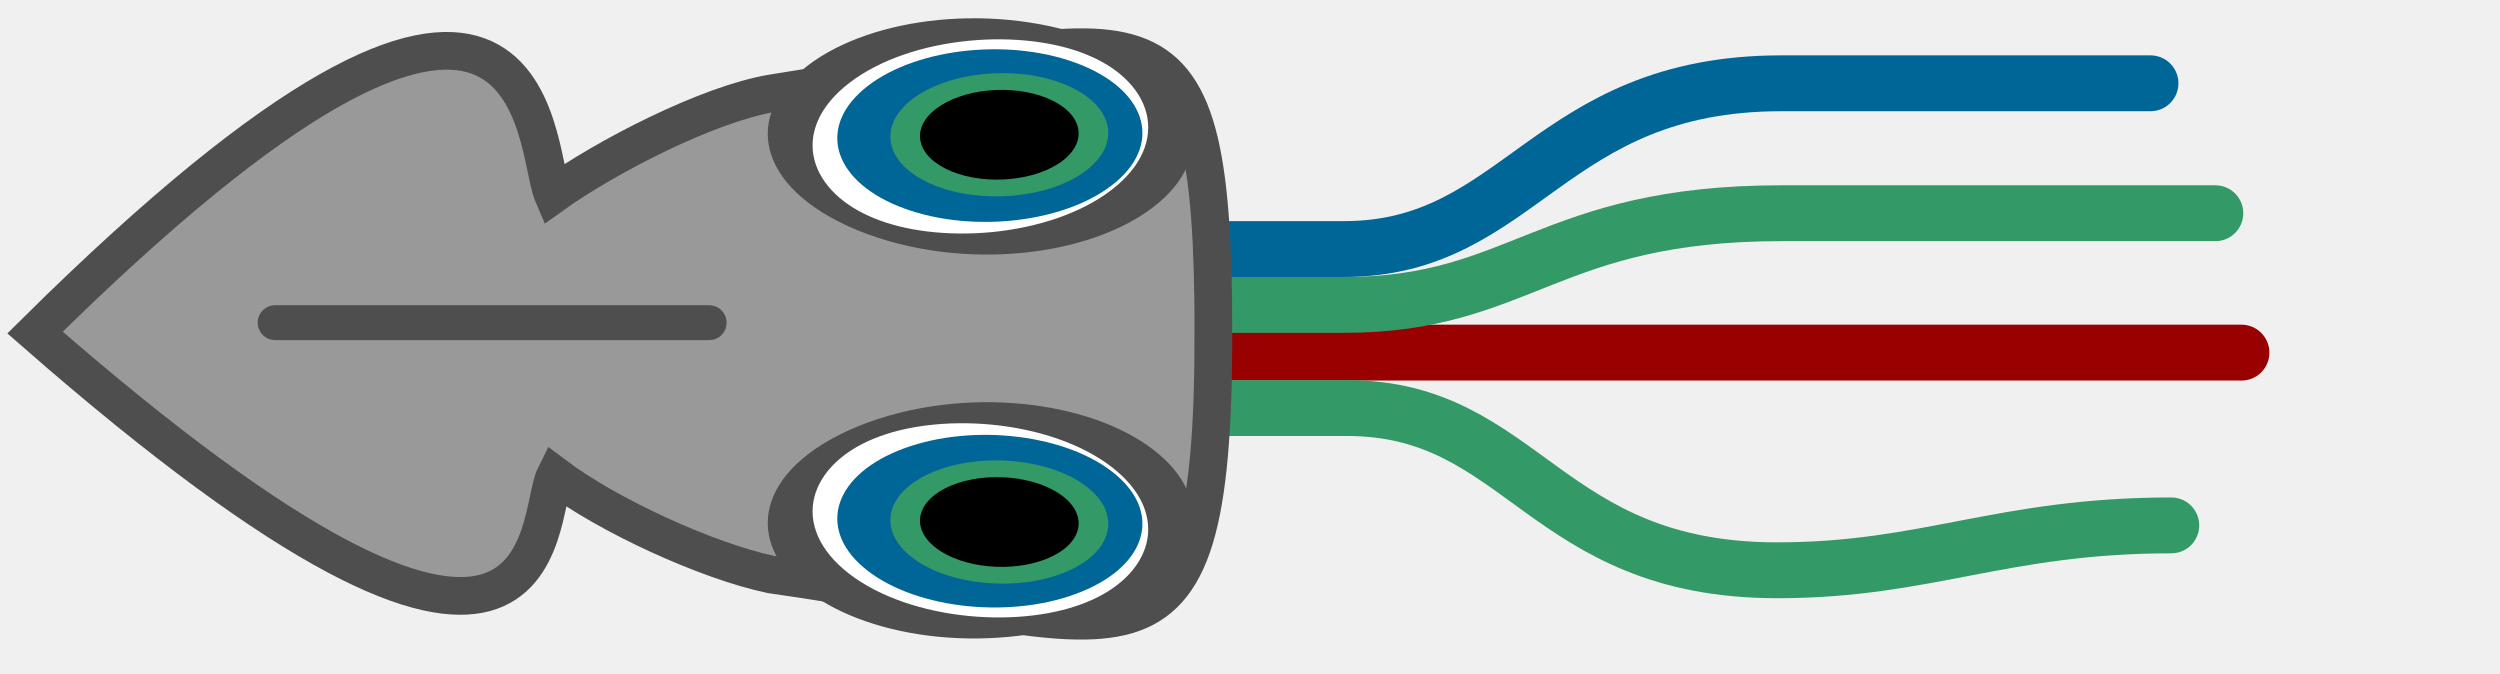
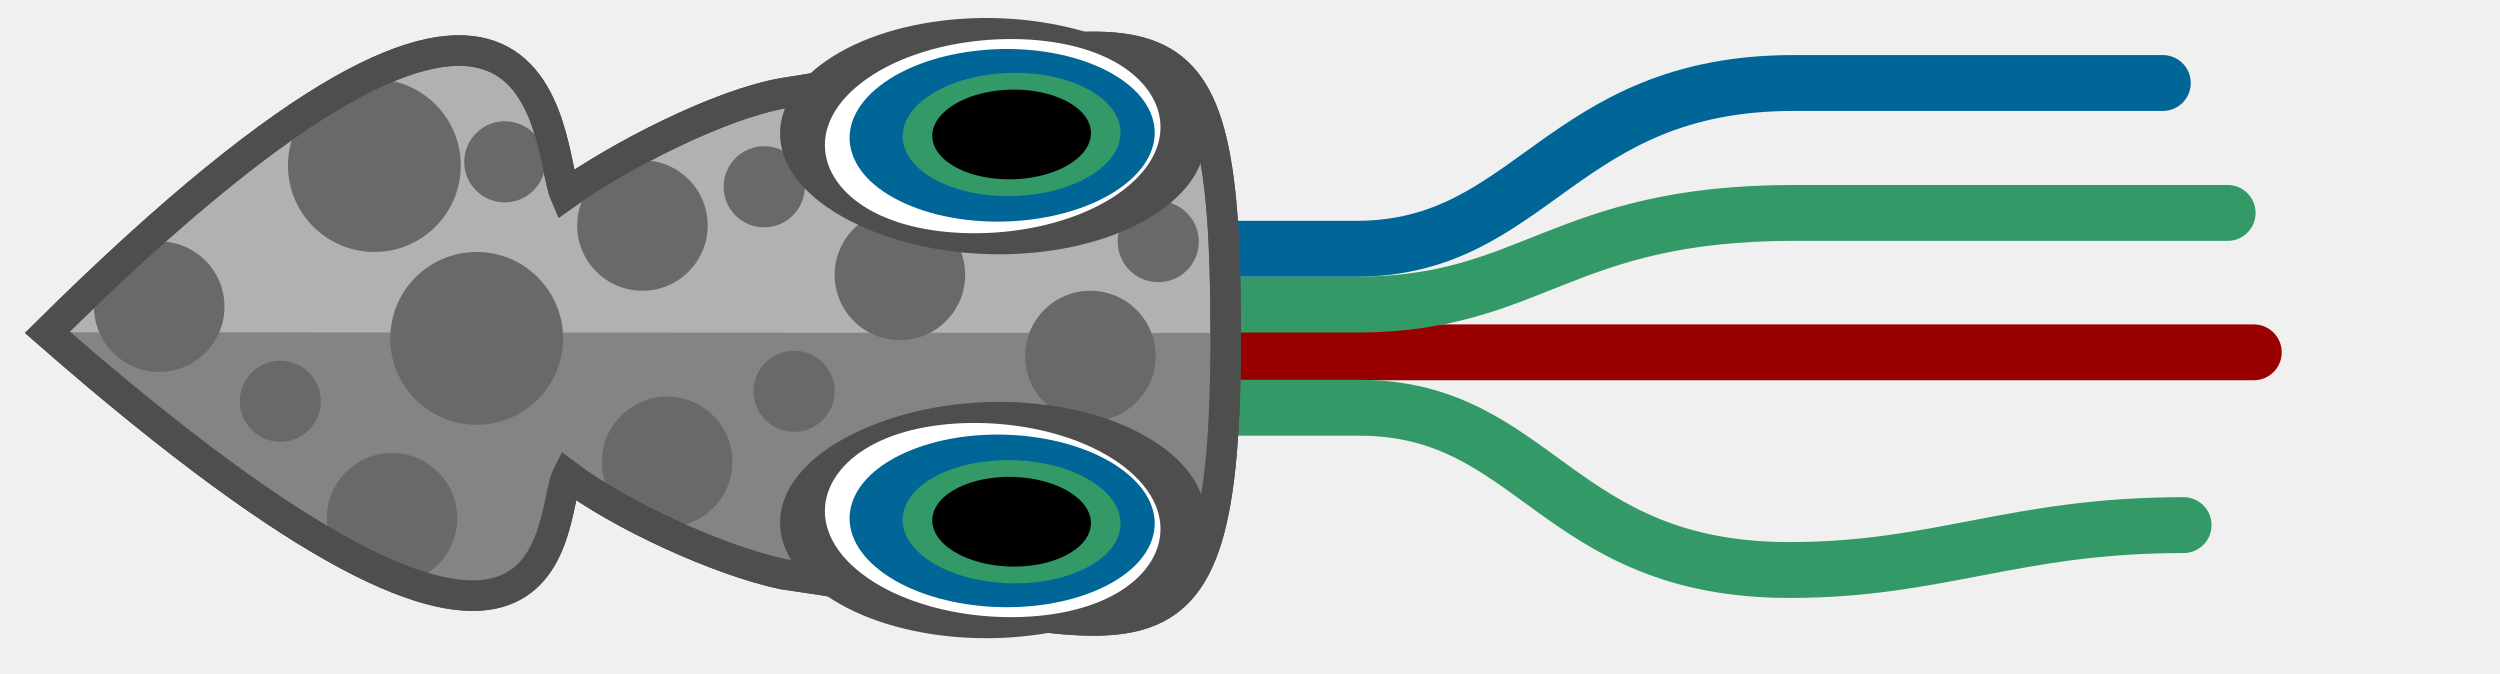
<svg xmlns="http://www.w3.org/2000/svg" width="179" height="48.241" id="svg6513" version="1.1">
  <defs id="defs6515" />
  <g id="layer1" transform="translate(-203.8438,-410.1048)">
-     <path style="fill:none;stroke:#990000;stroke-width:4;stroke-linecap:round;stroke-linejoin:miter;stroke-miterlimit:4;stroke-opacity:1;stroke-dasharray:none" d="m 268.975,435.352 95.357,0" id="path7911" />
-     <path style="fill:none;stroke:#339966;stroke-width:4;stroke-linecap:round;stroke-linejoin:miter;stroke-miterlimit:4;stroke-opacity:1;stroke-dasharray:none" d="m 269.204,439.32 31.071,0 c 12.667,0 14.104,11.617 30.819,11.617 10.714,0 16.071,-3.214 28.214,-3.214" id="path7913" />
-     <path id="path7915" d="m 268.995,431.937 31.071,0 c 12.667,0 14.609,-6.566 31.324,-6.566 l 31.072,0" style="fill:none;stroke:#339966;stroke-width:4;stroke-linecap:round;stroke-linejoin:miter;stroke-miterlimit:4;stroke-opacity:1;stroke-dasharray:none" />
-     <path style="fill:none;stroke:#006698;stroke-width:4;stroke-linecap:round;stroke-linejoin:miter;stroke-miterlimit:4;stroke-opacity:1;stroke-dasharray:none" d="m 268.995,427.937 31.071,0 c 12.667,0 14.609,-11.869 31.324,-11.869 l 26.429,0" id="path7917" />
-     <path id="path7919" d="m 290.724,433.964 c 0,27.178 -5.996,20.895 -31.673,17.275 -4.635,-0.981 -11.701,-4.25 -15.464,-7.077 -1.49,2.982 0.551,22.806 -37.236,-10.246 36.609,-36.248 35.622,-13.268 37.08,-9.873 3.73,-2.666 11.062,-6.489 15.718,-7.263 26.894,-4.191 31.573,-8.941 31.576,17.184 z" style="fill:#999999;fill-opacity:1;stroke:#4e4e4e;stroke-width:2.7;stroke-miterlimit:4;stroke-opacity:1;stroke-dasharray:none" />
-     <path id="path7921" d="m 223.545,433.209 31.073,0" style="fill:none;stroke:#4e4e4e;stroke-width:2.5;stroke-linecap:round;stroke-linejoin:miter;stroke-miterlimit:4;stroke-opacity:1;stroke-dasharray:none" />
-     <g transform="matrix(1.357909,0,0,0.7608373,-1427.616,145.1986)" id="g7923">
-       <path style="fill:#ffffff;fill-opacity:1;stroke:#4e4e4e;stroke-width:0.984;stroke-opacity:1" id="path7925" d="m 510.893,94.237 c 0,3.896 -1.599,7.054 -3.571,7.054 -1.972,0 -3.571,-3.158 -3.571,-7.054 0,-3.896 1.599,-7.054 3.571,-7.054 1.972,0 3.571,3.158 3.571,7.054 z" transform="matrix(2.244783,-1.635561,0.8546324,1.17297,33.7787,1116.364)" />
-       <path transform="matrix(1.80026,-1.311679,0.685394,0.9406929,275.7422,974.0191)" d="m 510.893,94.237 c 0,3.896 -1.599,7.054 -3.571,7.054 -1.972,0 -3.571,-3.158 -3.571,-7.054 0,-3.896 1.599,-7.054 3.571,-7.054 1.972,0 3.571,3.158 3.571,7.054 z" id="path7927" style="fill:#006698;fill-opacity:1;stroke:none" />
-       <path style="fill:#339966;fill-opacity:1;stroke:none" id="path7929" d="m 510.893,94.237 c 0,3.896 -1.599,7.054 -3.571,7.054 -1.972,0 -3.571,-3.158 -3.571,-7.054 0,-3.896 1.599,-7.054 3.571,-7.054 1.972,0 3.571,3.158 3.571,7.054 z" transform="matrix(1.285619,-0.9367087,0.48946,0.6717764,555.7941,809.2088)" />
-       <path transform="matrix(0.9360762,-0.6820302,0.3563824,0.4891295,745.6653,697.217)" d="m 510.893,94.237 c 0,3.896 -1.599,7.054 -3.571,7.054 -1.972,0 -3.571,-3.158 -3.571,-7.054 0,-3.896 1.599,-7.054 3.571,-7.054 1.972,0 3.571,3.158 3.571,7.054 z" id="path7931" style="fill:#000000;fill-opacity:1;stroke:none" />
+     <path id="path4048" d="m 269.857,435.332 95.357,0" style="fill:none;stroke:#990000;stroke-width:4;stroke-linecap:round;stroke-linejoin:miter;stroke-miterlimit:4;stroke-opacity:1;stroke-dasharray:none" />
+     <path id="path4050" d="m 270.086,439.3 31.071,0 c 12.667,0 14.104,11.617 30.819,11.617 10.714,0 16.071,-3.214 28.214,-3.214" style="fill:none;stroke:#339966;stroke-width:4;stroke-linecap:round;stroke-linejoin:miter;stroke-miterlimit:4;stroke-opacity:1;stroke-dasharray:none" />
+     <path style="fill:none;stroke:#339966;stroke-width:4;stroke-linecap:round;stroke-linejoin:miter;stroke-miterlimit:4;stroke-opacity:1;stroke-dasharray:none" d="m 269.877,431.916 31.071,0 c 12.667,0 14.609,-6.566 31.324,-6.566 l 31.072,0" id="path4052" />
+     <path id="path4054" d="m 269.877,427.916 31.071,0 c 12.667,0 14.609,-11.869 31.324,-11.869 l 26.429,0" style="fill:none;stroke:#006698;stroke-width:4;stroke-linecap:round;stroke-linejoin:miter;stroke-miterlimit:4;stroke-opacity:1;stroke-dasharray:none" />
+     <path style="fill:#b1b1b1;fill-opacity:1;stroke:#4e4e4e;stroke-width:2.187;stroke-miterlimit:4;stroke-opacity:1;stroke-dasharray:none" d="m 291.606,433.944 c 0,27.178 -5.996,20.895 -31.673,17.275 -4.635,-0.981 -11.701,-4.25 -15.464,-7.077 -1.49,2.982 0.551,22.806 -37.236,-10.246 36.609,-36.248 35.622,-13.268 37.08,-9.873 3.73,-2.666 11.062,-6.489 15.718,-7.263 26.894,-4.191 31.573,-8.941 31.576,17.184 z" id="path4056" />
+     <path style="fill:#848484;fill-opacity:1;stroke:none" d="m 291.606,433.944 c 0,27.178 -5.996,20.895 -31.673,17.275 -4.635,-0.981 -11.701,-4.25 -15.464,-7.077 -1.49,2.982 0.551,22.806 -37.236,-10.246 z" id="path4108" />
+     <path style="fill:#696969;fill-opacity:1;stroke:none" id="path4080" d="m 1146.523,562.186 a 3.788,3.788 0 1 1 -7.576,0 3.788,3.788 0 1 1 7.576,0 z" transform="matrix(1.633333,0,0,1.633333,-1635.817,-496.2785)" />
+     <path transform="matrix(1.233333,0,0,1.233333,-1157.762,-250.191)" d="m 1146.523,562.186 a 3.788,3.788 0 1 1 -7.576,0 3.788,3.788 0 1 1 7.576,0 z" id="path4082" style="fill:#696969;fill-opacity:1;stroke:none" />
+     <path style="fill:#696969;fill-opacity:1;stroke:none" id="path4084" d="m 1146.523,562.186 a 3.788,3.788 0 1 1 -7.576,0 3.788,3.788 0 1 1 7.576,0 z" transform="matrix(1.233333,0,0,1.233333,-1127.458,-257.7672)" />
+     <path transform="matrix(1.233333,0,0,1.233333,-1141.095,-263.5755)" d="m 1146.523,562.186 a 3.788,3.788 0 1 1 -7.576,0 3.788,3.788 0 1 1 7.576,0 z" id="path4086" style="fill:#696969;fill-opacity:1;stroke:none" />
+     <path style="fill:#696969;fill-opacity:1;stroke:none" id="path4088" d="m 1146.523,562.186 a 3.788,3.788 0 1 1 -7.576,0 3.788,3.788 0 1 1 7.576,0 z" transform="matrix(1.233333,0,0,1.233333,-1177.46,-246.1504)" />
+     <path transform="matrix(1.233333,0,0,1.233333,-1159.53,-267.1111)" d="m 1146.523,562.186 a 3.788,3.788 0 1 1 -7.576,0 3.788,3.788 0 1 1 7.576,0 z" id="path4090" style="fill:#696969;fill-opacity:1;stroke:none" />
+     <path style="fill:#696969;fill-opacity:1;stroke:none" id="path4092" d="m 1146.523,562.186 a 3.788,3.788 0 1 1 -7.576,0 3.788,3.788 0 1 1 7.576,0 z" transform="matrix(1.233333,0,0,1.233333,-1194.128,-261.3027)" />
+     <path transform="matrix(1.633333,0,0,1.633333,-1628.494,-483.9041)" d="m 1146.523,562.186 a 3.788,3.788 0 1 1 -7.576,0 3.788,3.788 0 1 1 7.576,0 z" id="path4094" style="fill:#696969;fill-opacity:1;stroke:none" />
+     <path style="fill:#696969;fill-opacity:1;stroke:none" id="path4096" d="m 1146.523,562.186 a 3.788,3.788 0 1 1 -7.576,0 3.788,3.788 0 1 1 7.576,0 z" transform="matrix(0.7666667,0,0,0.7666667,-615.3946,7.111517)" />
+     <path transform="matrix(0.7666667,0,0,0.7666667,-589.3232,-3.602772)" d="m 1146.523,562.186 a 3.788,3.788 0 1 1 -7.576,0 3.788,3.788 0 1 1 7.576,0 z" id="path4098" style="fill:#696969;fill-opacity:1;stroke:none" />
+     <path style="fill:#696969;fill-opacity:1;stroke:none" id="path4100" d="m 1146.523,562.186 a 3.788,3.788 0 1 1 -7.576,0 3.788,3.788 0 1 1 7.576,0 z" transform="matrix(0.7666667,0,0,0.7666667,-617.5374,-7.531343)" />
+     <path transform="matrix(0.7666667,0,0,0.7666667,-652.1803,7.825798)" d="m 1146.523,562.186 a 3.788,3.788 0 1 1 -7.576,0 3.788,3.788 0 1 1 7.576,0 z" id="path4102" style="fill:#696969;fill-opacity:1;stroke:none" />
+     <path style="fill:#696969;fill-opacity:1;stroke:none" id="path4104" d="m 1146.523,562.186 a 3.788,3.788 0 1 1 -7.576,0 3.788,3.788 0 1 1 7.576,0 z" transform="matrix(0.7666667,0,0,0.7666667,-636.1089,-9.317063)" />
+     <path id="path4106" d="m 291.606,433.944 c 0,27.178 -5.996,20.895 -31.673,17.275 -4.635,-0.981 -11.701,-4.25 -15.464,-7.077 -1.49,2.982 0.551,22.806 -37.236,-10.246 36.609,-36.248 35.622,-13.268 37.08,-9.873 3.73,-2.666 11.062,-6.489 15.718,-7.263 26.894,-4.191 31.573,-8.941 31.576,17.184 z" style="fill:none;stroke:#4e4e4e;stroke-width:2.187;stroke-miterlimit:4;stroke-opacity:1;stroke-dasharray:none" />
+     <g id="g4060" transform="matrix(1.357909,0,0,0.7608373,-1426.735,145.1783)">
+       <path transform="matrix(2.244783,-1.635561,0.8546324,1.17297,33.7787,1116.364)" d="m 510.893,94.237 c 0,3.896 -1.599,7.054 -3.571,7.054 -1.972,0 -3.571,-3.158 -3.571,-7.054 0,-3.896 1.599,-7.054 3.571,-7.054 1.972,0 3.571,3.158 3.571,7.054 z" id="path4062" style="fill:#ffffff;fill-opacity:1;stroke:#4e4e4e;stroke-width:0.984;stroke-opacity:1" />
+       <path style="fill:#006698;fill-opacity:1;stroke:none" id="path4064" d="m 510.893,94.237 c 0,3.896 -1.599,7.054 -3.571,7.054 -1.972,0 -3.571,-3.158 -3.571,-7.054 0,-3.896 1.599,-7.054 3.571,-7.054 1.972,0 3.571,3.158 3.571,7.054 z" transform="matrix(1.80026,-1.311679,0.685394,0.9406929,275.7422,974.0191)" />
+       <path transform="matrix(1.285619,-0.9367087,0.48946,0.6717764,555.7941,809.2088)" d="m 510.893,94.237 c 0,3.896 -1.599,7.054 -3.571,7.054 -1.972,0 -3.571,-3.158 -3.571,-7.054 0,-3.896 1.599,-7.054 3.571,-7.054 1.972,0 3.571,3.158 3.571,7.054 z" id="path4066" style="fill:#339966;fill-opacity:1;stroke:none" />
+       <path style="fill:#000000;fill-opacity:1;stroke:none" id="path4068" d="m 510.893,94.237 c 0,3.896 -1.599,7.054 -3.571,7.054 -1.972,0 -3.571,-3.158 -3.571,-7.054 0,-3.896 1.599,-7.054 3.571,-7.054 1.972,0 3.571,3.158 3.571,7.054 z" transform="matrix(0.9360762,-0.6820302,0.3563824,0.4891295,745.6653,697.217)" />
    </g>
-     <g transform="matrix(1.357909,0,0,-0.7608373,-1427.616,722.0358)" id="g7933">
-       <path transform="matrix(2.244783,-1.635561,0.8546324,1.17297,33.7787,1116.364)" d="m 510.893,94.237 c 0,3.896 -1.599,7.054 -3.571,7.054 -1.972,0 -3.571,-3.158 -3.571,-7.054 0,-3.896 1.599,-7.054 3.571,-7.054 1.972,0 3.571,3.158 3.571,7.054 z" id="path7935" style="fill:#ffffff;fill-opacity:1;stroke:#4e4e4e;stroke-width:0.984;stroke-opacity:1" />
-       <path style="fill:#006698;fill-opacity:1;stroke:none" id="path7937" d="m 510.893,94.237 c 0,3.896 -1.599,7.054 -3.571,7.054 -1.972,0 -3.571,-3.158 -3.571,-7.054 0,-3.896 1.599,-7.054 3.571,-7.054 1.972,0 3.571,3.158 3.571,7.054 z" transform="matrix(1.80026,-1.311679,0.685394,0.9406929,275.7422,974.0191)" />
-       <path transform="matrix(1.285619,-0.9367087,0.48946,0.6717764,555.7941,809.2088)" d="m 510.893,94.237 c 0,3.896 -1.599,7.054 -3.571,7.054 -1.972,0 -3.571,-3.158 -3.571,-7.054 0,-3.896 1.599,-7.054 3.571,-7.054 1.972,0 3.571,3.158 3.571,7.054 z" id="path7939" style="fill:#339966;fill-opacity:1;stroke:none" />
-       <path style="fill:#000000;fill-opacity:1;stroke:none" id="path7941" d="m 510.893,94.237 c 0,3.896 -1.599,7.054 -3.571,7.054 -1.972,0 -3.571,-3.158 -3.571,-7.054 0,-3.896 1.599,-7.054 3.571,-7.054 1.972,0 3.571,3.158 3.571,7.054 z" transform="matrix(0.9360762,-0.6820302,0.3563824,0.4891295,745.6653,697.217)" />
+     <g id="g4070" transform="matrix(1.357909,0,0,-0.7608373,-1426.735,722.0155)">
+       <path style="fill:#ffffff;fill-opacity:1;stroke:#4e4e4e;stroke-width:0.984;stroke-opacity:1" id="path4072" d="m 510.893,94.237 c 0,3.896 -1.599,7.054 -3.571,7.054 -1.972,0 -3.571,-3.158 -3.571,-7.054 0,-3.896 1.599,-7.054 3.571,-7.054 1.972,0 3.571,3.158 3.571,7.054 z" transform="matrix(2.244783,-1.635561,0.8546324,1.17297,33.7787,1116.364)" />
+       <path transform="matrix(1.80026,-1.311679,0.685394,0.9406929,275.7422,974.0191)" d="m 510.893,94.237 c 0,3.896 -1.599,7.054 -3.571,7.054 -1.972,0 -3.571,-3.158 -3.571,-7.054 0,-3.896 1.599,-7.054 3.571,-7.054 1.972,0 3.571,3.158 3.571,7.054 z" id="path4074" style="fill:#006698;fill-opacity:1;stroke:none" />
+       <path style="fill:#339966;fill-opacity:1;stroke:none" id="path4076" d="m 510.893,94.237 c 0,3.896 -1.599,7.054 -3.571,7.054 -1.972,0 -3.571,-3.158 -3.571,-7.054 0,-3.896 1.599,-7.054 3.571,-7.054 1.972,0 3.571,3.158 3.571,7.054 z" transform="matrix(1.285619,-0.9367087,0.48946,0.6717764,555.7941,809.2088)" />
+       <path transform="matrix(0.9360762,-0.6820302,0.3563824,0.4891295,745.6653,697.217)" d="m 510.893,94.237 c 0,3.896 -1.599,7.054 -3.571,7.054 -1.972,0 -3.571,-3.158 -3.571,-7.054 0,-3.896 1.599,-7.054 3.571,-7.054 1.972,0 3.571,3.158 3.571,7.054 z" id="path4078" style="fill:#000000;fill-opacity:1;stroke:none" />
    </g>
  </g>
</svg>
